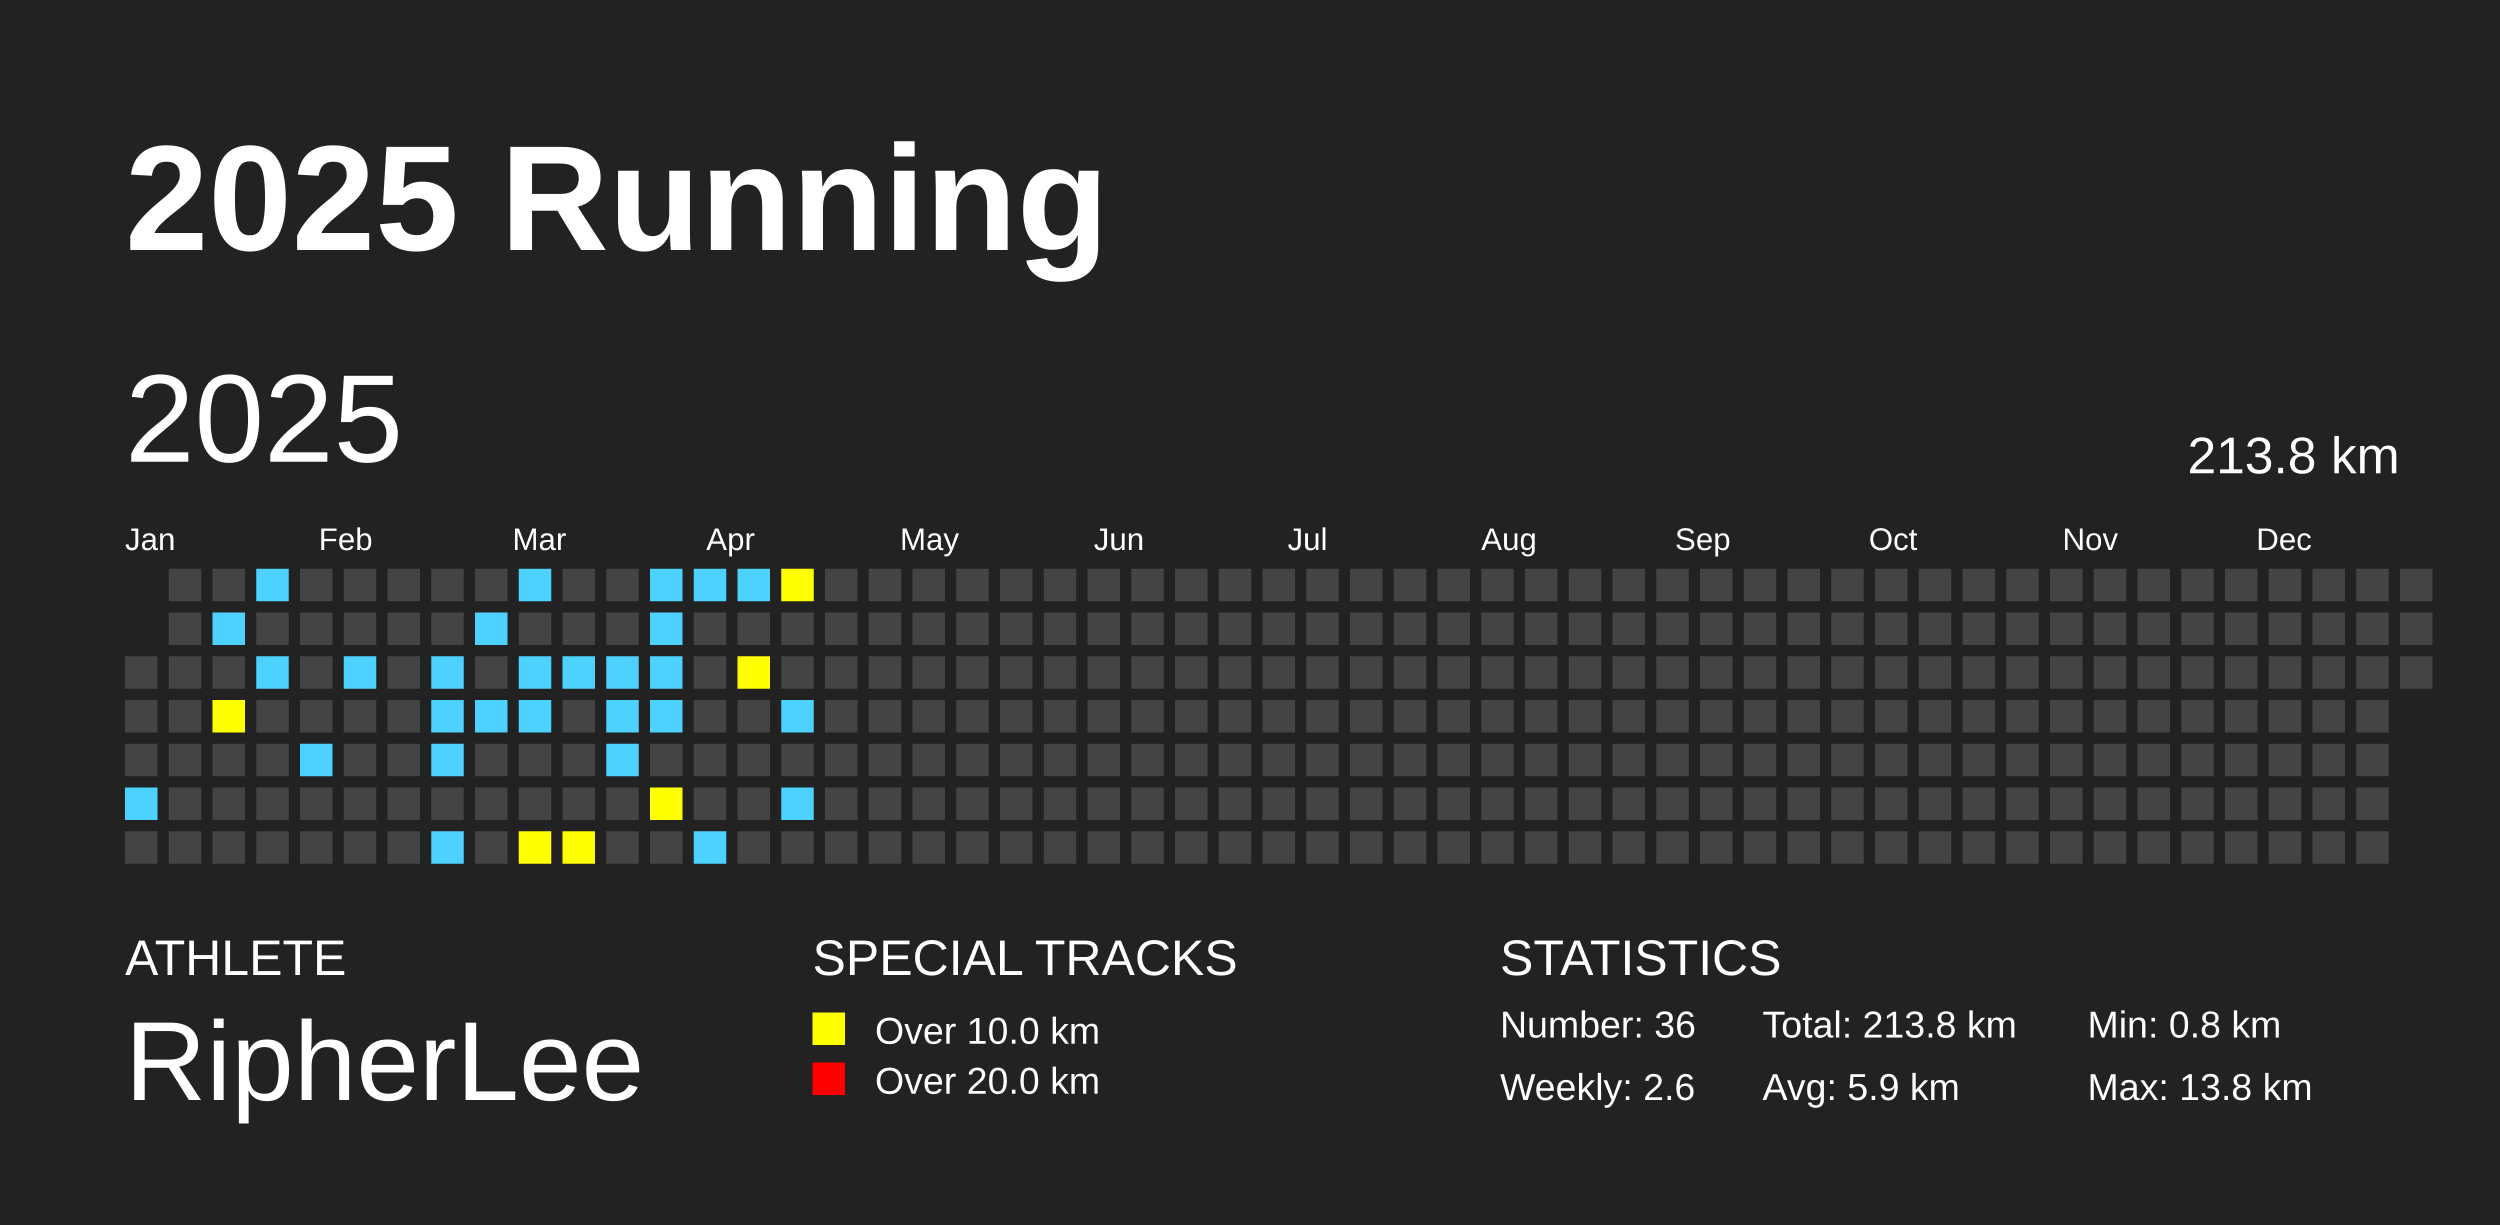
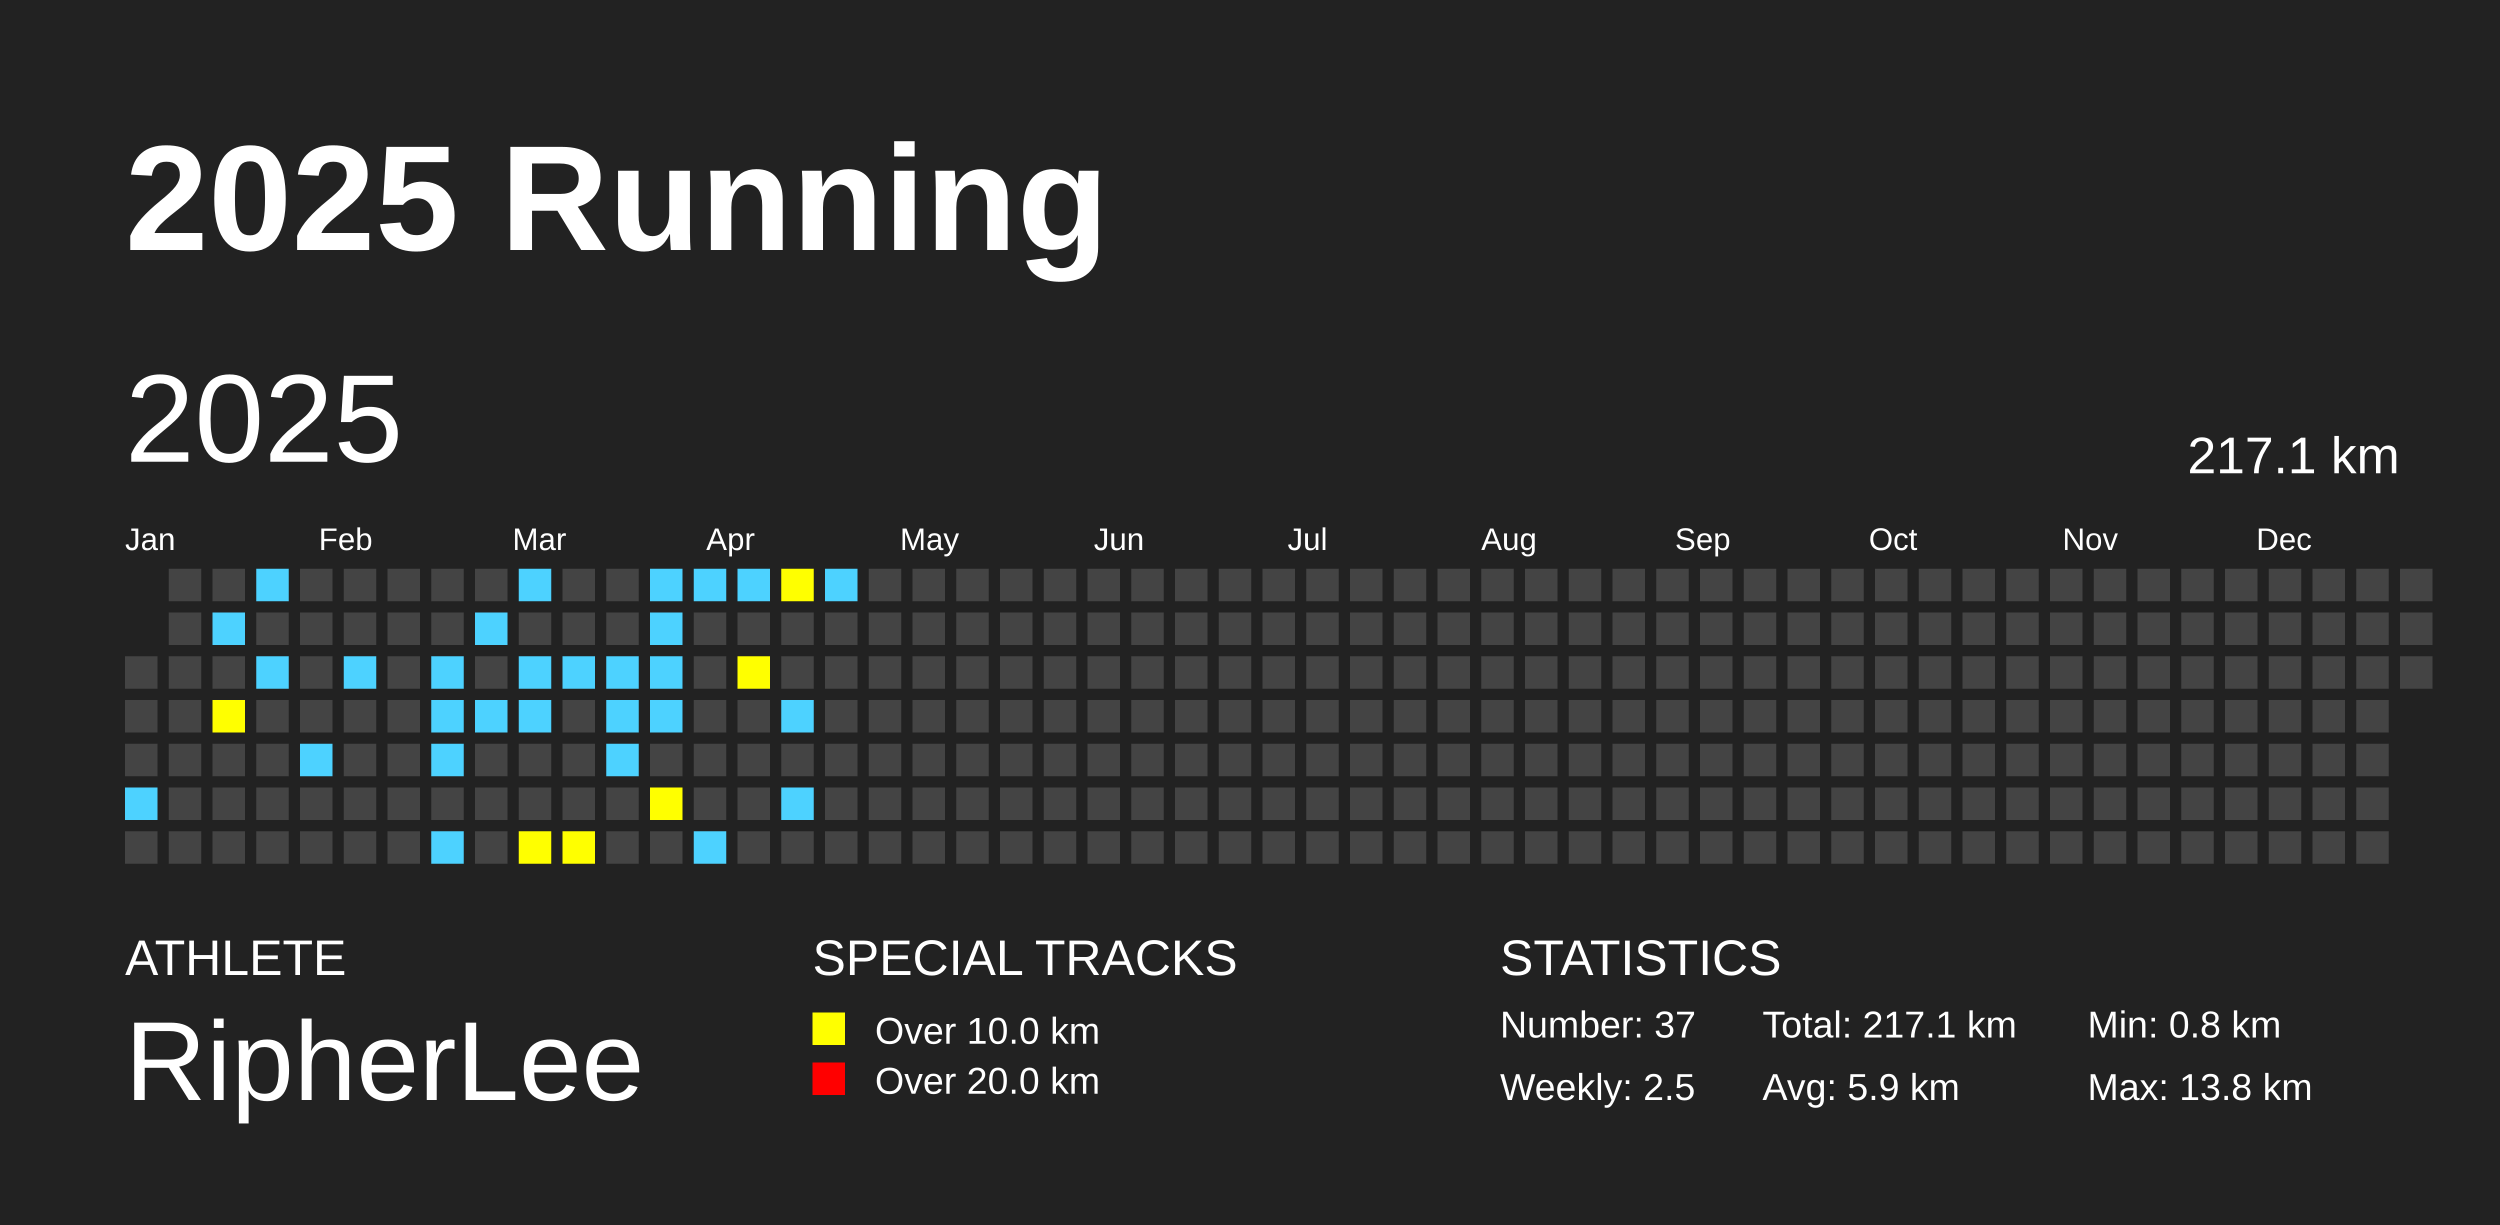
<svg xmlns="http://www.w3.org/2000/svg" baseProfile="full" height="98mm" version="1.1" viewBox="0,0,200,98" width="200mm">
  <defs />
  <rect fill="#222222" height="98" width="200" x="0" y="0" />
  <text fill="#FFFFFF" style="font-size:12px; font-family:Arial; font-weight:bold;" x="10" y="20">2025 Running</text>
  <text fill="#FFFFFF" style="font-size:4px; font-family:Arial" x="10" y="78">ATHLETE</text>
  <text fill="#FFFFFF" style="font-size:9px; font-family:Arial" x="10" y="88">RipherLee</text>
  <text fill="#FFFFFF" style="font-size:4px; font-family:Arial" x="65" y="78">SPECIAL TRACKS</text>
  <rect fill="yellow" height="2.6" width="2.6" x="65" y="81" />
  <text fill="#FFFFFF" style="font-size:3px; font-family:Arial" x="70" y="83.5">Over 10.0 km</text>
  <rect fill="red" height="2.6" width="2.6" x="65" y="85" />
  <text fill="#FFFFFF" style="font-size:3px; font-family:Arial" x="70" y="87.5">Over 20.0 km</text>
  <text fill="#FFFFFF" style="font-size:4px; font-family:Arial" x="120" y="78">STATISTICS</text>
-   <text fill="#FFFFFF" style="font-size:3px; font-family:Arial" x="120" y="83">Number: 36</text>
-   <text fill="#FFFFFF" style="font-size:3px; font-family:Arial" x="120" y="88">Weekly: 2.6</text>
-   <text fill="#FFFFFF" style="font-size:3px; font-family:Arial" x="141" y="83">Total: 213.8 km</text>
+   <text fill="#FFFFFF" style="font-size:3px; font-family:Arial" x="120" y="83">Number: 37</text>
+   <text fill="#FFFFFF" style="font-size:3px; font-family:Arial" x="120" y="88">Weekly: 2.5</text>
+   <text fill="#FFFFFF" style="font-size:3px; font-family:Arial" x="141" y="83">Total: 217.1 km</text>
  <text fill="#FFFFFF" style="font-size:3px; font-family:Arial" x="141" y="88">Avg: 5.9 km</text>
  <text fill="#FFFFFF" style="font-size:3px; font-family:Arial" x="167" y="83">Min: 0.8 km</text>
  <text fill="#FFFFFF" style="font-size:3px; font-family:Arial" x="167" y="88">Max: 13.8 km</text>
  <text dominant-baseline="hanging" fill="#FFFFFF" style="font-size:10.0px; font-family:Arial;" x="10" y="30">2025</text>
-   <text dominant-baseline="hanging" fill="#FFFFFF" style="font-size:4.125px; font-family:Arial;" x="175" y="35">213.8 km</text>
+   <text dominant-baseline="hanging" fill="#FFFFFF" style="font-size:4.125px; font-family:Arial;" x="175" y="35">217.1 km</text>
  <text fill="#FFFFFF" style="font-size:2.5px; font-family:Arial" x="10.0" y="44">Jan</text>
  <text fill="#FFFFFF" style="font-size:2.5px; font-family:Arial" x="25.5" y="44">Feb</text>
  <text fill="#FFFFFF" style="font-size:2.5px; font-family:Arial" x="41.0" y="44">Mar</text>
  <text fill="#FFFFFF" style="font-size:2.5px; font-family:Arial" x="56.5" y="44">Apr</text>
  <text fill="#FFFFFF" style="font-size:2.5px; font-family:Arial" x="72.0" y="44">May</text>
  <text fill="#FFFFFF" style="font-size:2.5px; font-family:Arial" x="87.5" y="44">Jun</text>
  <text fill="#FFFFFF" style="font-size:2.5px; font-family:Arial" x="103.0" y="44">Jul</text>
  <text fill="#FFFFFF" style="font-size:2.5px; font-family:Arial" x="118.5" y="44">Aug</text>
  <text fill="#FFFFFF" style="font-size:2.5px; font-family:Arial" x="134.0" y="44">Sep</text>
  <text fill="#FFFFFF" style="font-size:2.5px; font-family:Arial" x="149.5" y="44">Oct</text>
  <text fill="#FFFFFF" style="font-size:2.5px; font-family:Arial" x="165.0" y="44">Nov</text>
  <text fill="#FFFFFF" style="font-size:2.5px; font-family:Arial" x="180.5" y="44">Dec</text>
  <rect fill="#444444" height="2.6" width="2.6" x="10.0" y="52.5" />
  <rect fill="#444444" height="2.6" width="2.6" x="10.0" y="56.0" />
  <rect fill="#444444" height="2.6" width="2.6" x="10.0" y="59.5" />
  <rect fill="#4DD2FF" height="2.6" width="2.6" x="10.0" y="63.0" />
  <rect fill="#444444" height="2.6" width="2.6" x="10.0" y="66.5" />
  <rect fill="#444444" height="2.6" width="2.6" x="13.5" y="45.5" />
  <rect fill="#444444" height="2.6" width="2.6" x="13.5" y="49.0" />
  <rect fill="#444444" height="2.6" width="2.6" x="13.5" y="52.5" />
  <rect fill="#444444" height="2.6" width="2.6" x="13.5" y="56.0" />
  <rect fill="#444444" height="2.6" width="2.6" x="13.5" y="59.5" />
  <rect fill="#444444" height="2.6" width="2.6" x="13.5" y="63.0" />
  <rect fill="#444444" height="2.6" width="2.6" x="13.5" y="66.5" />
  <rect fill="#444444" height="2.6" width="2.6" x="17.0" y="45.5" />
  <rect fill="#4DD2FF" height="2.6" width="2.6" x="17.0" y="49.0" />
  <rect fill="#444444" height="2.6" width="2.6" x="17.0" y="52.5" />
  <rect fill="yellow" height="2.6" width="2.6" x="17.0" y="56.0" />
  <rect fill="#444444" height="2.6" width="2.6" x="17.0" y="59.5" />
  <rect fill="#444444" height="2.6" width="2.6" x="17.0" y="63.0" />
  <rect fill="#444444" height="2.6" width="2.6" x="17.0" y="66.5" />
  <rect fill="#4DD2FF" height="2.6" width="2.6" x="20.5" y="45.5" />
  <rect fill="#444444" height="2.6" width="2.6" x="20.5" y="49.0" />
  <rect fill="#4DD2FF" height="2.6" width="2.6" x="20.5" y="52.5" />
  <rect fill="#444444" height="2.6" width="2.6" x="20.5" y="56.0" />
  <rect fill="#444444" height="2.6" width="2.6" x="20.5" y="59.5" />
  <rect fill="#444444" height="2.6" width="2.6" x="20.5" y="63.0" />
  <rect fill="#444444" height="2.6" width="2.6" x="20.5" y="66.5" />
  <rect fill="#444444" height="2.6" width="2.6" x="24.0" y="45.5" />
  <rect fill="#444444" height="2.6" width="2.6" x="24.0" y="49.0" />
  <rect fill="#444444" height="2.6" width="2.6" x="24.0" y="52.5" />
  <rect fill="#444444" height="2.6" width="2.6" x="24.0" y="56.0" />
  <rect fill="#4DD2FF" height="2.6" width="2.6" x="24.0" y="59.5" />
  <rect fill="#444444" height="2.6" width="2.6" x="24.0" y="63.0" />
  <rect fill="#444444" height="2.6" width="2.6" x="24.0" y="66.5" />
  <rect fill="#444444" height="2.6" width="2.6" x="27.5" y="45.5" />
  <rect fill="#444444" height="2.6" width="2.6" x="27.5" y="49.0" />
  <rect fill="#4DD2FF" height="2.6" width="2.6" x="27.5" y="52.5" />
  <rect fill="#444444" height="2.6" width="2.6" x="27.5" y="56.0" />
  <rect fill="#444444" height="2.6" width="2.6" x="27.5" y="59.5" />
  <rect fill="#444444" height="2.6" width="2.6" x="27.5" y="63.0" />
  <rect fill="#444444" height="2.6" width="2.6" x="27.5" y="66.5" />
  <rect fill="#444444" height="2.6" width="2.6" x="31.0" y="45.5" />
  <rect fill="#444444" height="2.6" width="2.6" x="31.0" y="49.0" />
  <rect fill="#444444" height="2.6" width="2.6" x="31.0" y="52.5" />
  <rect fill="#444444" height="2.6" width="2.6" x="31.0" y="56.0" />
  <rect fill="#444444" height="2.6" width="2.6" x="31.0" y="59.5" />
  <rect fill="#444444" height="2.6" width="2.6" x="31.0" y="63.0" />
  <rect fill="#444444" height="2.6" width="2.6" x="31.0" y="66.5" />
  <rect fill="#444444" height="2.6" width="2.6" x="34.5" y="45.5" />
  <rect fill="#444444" height="2.6" width="2.6" x="34.5" y="49.0" />
  <rect fill="#4DD2FF" height="2.6" width="2.6" x="34.5" y="52.5" />
  <rect fill="#4DD2FF" height="2.6" width="2.6" x="34.5" y="56.0" />
  <rect fill="#4DD2FF" height="2.6" width="2.6" x="34.5" y="59.5" />
  <rect fill="#444444" height="2.6" width="2.6" x="34.5" y="63.0" />
  <rect fill="#4DD2FF" height="2.6" width="2.6" x="34.5" y="66.5" />
  <rect fill="#444444" height="2.6" width="2.6" x="38.0" y="45.5" />
  <rect fill="#4DD2FF" height="2.6" width="2.6" x="38.0" y="49.0" />
  <rect fill="#444444" height="2.6" width="2.6" x="38.0" y="52.5" />
  <rect fill="#4DD2FF" height="2.6" width="2.6" x="38.0" y="56.0" />
  <rect fill="#444444" height="2.6" width="2.6" x="38.0" y="59.5" />
  <rect fill="#444444" height="2.6" width="2.6" x="38.0" y="63.0" />
  <rect fill="#444444" height="2.6" width="2.6" x="38.0" y="66.5" />
  <rect fill="#4DD2FF" height="2.6" width="2.6" x="41.5" y="45.5" />
  <rect fill="#444444" height="2.6" width="2.6" x="41.5" y="49.0" />
  <rect fill="#4DD2FF" height="2.6" width="2.6" x="41.5" y="52.5" />
  <rect fill="#4DD2FF" height="2.6" width="2.6" x="41.5" y="56.0" />
  <rect fill="#444444" height="2.6" width="2.6" x="41.5" y="59.5" />
  <rect fill="#444444" height="2.6" width="2.6" x="41.5" y="63.0" />
  <rect fill="yellow" height="2.6" width="2.6" x="41.5" y="66.5" />
  <rect fill="#444444" height="2.6" width="2.6" x="45.0" y="45.5" />
  <rect fill="#444444" height="2.6" width="2.6" x="45.0" y="49.0" />
  <rect fill="#4DD2FF" height="2.6" width="2.6" x="45.0" y="52.5" />
  <rect fill="#444444" height="2.6" width="2.6" x="45.0" y="56.0" />
  <rect fill="#444444" height="2.6" width="2.6" x="45.0" y="59.5" />
  <rect fill="#444444" height="2.6" width="2.6" x="45.0" y="63.0" />
  <rect fill="yellow" height="2.6" width="2.6" x="45.0" y="66.5" />
  <rect fill="#444444" height="2.6" width="2.6" x="48.5" y="45.5" />
  <rect fill="#444444" height="2.6" width="2.6" x="48.5" y="49.0" />
  <rect fill="#4DD2FF" height="2.6" width="2.6" x="48.5" y="52.5" />
  <rect fill="#4DD2FF" height="2.6" width="2.6" x="48.5" y="56.0" />
  <rect fill="#4DD2FF" height="2.6" width="2.6" x="48.5" y="59.5" />
  <rect fill="#444444" height="2.6" width="2.6" x="48.5" y="63.0" />
  <rect fill="#444444" height="2.6" width="2.6" x="48.5" y="66.5" />
  <rect fill="#4DD2FF" height="2.6" width="2.6" x="52.0" y="45.5" />
  <rect fill="#4DD2FF" height="2.6" width="2.6" x="52.0" y="49.0" />
  <rect fill="#4DD2FF" height="2.6" width="2.6" x="52.0" y="52.5" />
  <rect fill="#4DD2FF" height="2.6" width="2.6" x="52.0" y="56.0" />
  <rect fill="#444444" height="2.6" width="2.6" x="52.0" y="59.5" />
  <rect fill="yellow" height="2.6" width="2.6" x="52.0" y="63.0" />
  <rect fill="#444444" height="2.6" width="2.6" x="52.0" y="66.5" />
  <rect fill="#4DD2FF" height="2.6" width="2.6" x="55.5" y="45.5" />
  <rect fill="#444444" height="2.6" width="2.6" x="55.5" y="49.0" />
  <rect fill="#444444" height="2.6" width="2.6" x="55.5" y="52.5" />
  <rect fill="#444444" height="2.6" width="2.6" x="55.5" y="56.0" />
  <rect fill="#444444" height="2.6" width="2.6" x="55.5" y="59.5" />
  <rect fill="#444444" height="2.6" width="2.6" x="55.5" y="63.0" />
  <rect fill="#4DD2FF" height="2.6" width="2.6" x="55.5" y="66.5" />
  <rect fill="#4DD2FF" height="2.6" width="2.6" x="59.0" y="45.5" />
  <rect fill="#444444" height="2.6" width="2.6" x="59.0" y="49.0" />
  <rect fill="yellow" height="2.6" width="2.6" x="59.0" y="52.5" />
  <rect fill="#444444" height="2.6" width="2.6" x="59.0" y="56.0" />
  <rect fill="#444444" height="2.6" width="2.6" x="59.0" y="59.5" />
  <rect fill="#444444" height="2.6" width="2.6" x="59.0" y="63.0" />
  <rect fill="#444444" height="2.6" width="2.6" x="59.0" y="66.5" />
  <rect fill="yellow" height="2.6" width="2.6" x="62.5" y="45.5" />
  <rect fill="#444444" height="2.6" width="2.6" x="62.5" y="49.0" />
  <rect fill="#444444" height="2.6" width="2.6" x="62.5" y="52.5" />
  <rect fill="#4DD2FF" height="2.6" width="2.6" x="62.5" y="56.0" />
  <rect fill="#444444" height="2.6" width="2.6" x="62.5" y="59.5" />
  <rect fill="#4DD2FF" height="2.6" width="2.6" x="62.5" y="63.0" />
  <rect fill="#444444" height="2.6" width="2.6" x="62.5" y="66.5" />
-   <rect fill="#444444" height="2.6" width="2.6" x="66.0" y="45.5" />
+   <rect fill="#4DD2FF" height="2.6" width="2.6" x="66.0" y="45.5" />
  <rect fill="#444444" height="2.6" width="2.6" x="66.0" y="49.0" />
  <rect fill="#444444" height="2.6" width="2.6" x="66.0" y="52.5" />
  <rect fill="#444444" height="2.6" width="2.6" x="66.0" y="56.0" />
  <rect fill="#444444" height="2.6" width="2.6" x="66.0" y="59.5" />
  <rect fill="#444444" height="2.6" width="2.6" x="66.0" y="63.0" />
  <rect fill="#444444" height="2.6" width="2.6" x="66.0" y="66.5" />
  <rect fill="#444444" height="2.6" width="2.6" x="69.5" y="45.5" />
  <rect fill="#444444" height="2.6" width="2.6" x="69.5" y="49.0" />
  <rect fill="#444444" height="2.6" width="2.6" x="69.5" y="52.5" />
  <rect fill="#444444" height="2.6" width="2.6" x="69.5" y="56.0" />
  <rect fill="#444444" height="2.6" width="2.6" x="69.5" y="59.5" />
  <rect fill="#444444" height="2.6" width="2.6" x="69.5" y="63.0" />
  <rect fill="#444444" height="2.6" width="2.6" x="69.5" y="66.5" />
  <rect fill="#444444" height="2.6" width="2.6" x="73.0" y="45.5" />
  <rect fill="#444444" height="2.6" width="2.6" x="73.0" y="49.0" />
  <rect fill="#444444" height="2.6" width="2.6" x="73.0" y="52.5" />
  <rect fill="#444444" height="2.6" width="2.6" x="73.0" y="56.0" />
  <rect fill="#444444" height="2.6" width="2.6" x="73.0" y="59.5" />
  <rect fill="#444444" height="2.6" width="2.6" x="73.0" y="63.0" />
  <rect fill="#444444" height="2.6" width="2.6" x="73.0" y="66.5" />
  <rect fill="#444444" height="2.6" width="2.6" x="76.5" y="45.5" />
  <rect fill="#444444" height="2.6" width="2.6" x="76.5" y="49.0" />
  <rect fill="#444444" height="2.6" width="2.6" x="76.5" y="52.5" />
  <rect fill="#444444" height="2.6" width="2.6" x="76.5" y="56.0" />
  <rect fill="#444444" height="2.6" width="2.6" x="76.5" y="59.5" />
  <rect fill="#444444" height="2.6" width="2.6" x="76.5" y="63.0" />
  <rect fill="#444444" height="2.6" width="2.6" x="76.5" y="66.5" />
  <rect fill="#444444" height="2.6" width="2.6" x="80.0" y="45.5" />
  <rect fill="#444444" height="2.6" width="2.6" x="80.0" y="49.0" />
  <rect fill="#444444" height="2.6" width="2.6" x="80.0" y="52.5" />
  <rect fill="#444444" height="2.6" width="2.6" x="80.0" y="56.0" />
  <rect fill="#444444" height="2.6" width="2.6" x="80.0" y="59.5" />
  <rect fill="#444444" height="2.6" width="2.6" x="80.0" y="63.0" />
  <rect fill="#444444" height="2.6" width="2.6" x="80.0" y="66.5" />
  <rect fill="#444444" height="2.6" width="2.6" x="83.5" y="45.5" />
  <rect fill="#444444" height="2.6" width="2.6" x="83.5" y="49.0" />
  <rect fill="#444444" height="2.6" width="2.6" x="83.5" y="52.5" />
  <rect fill="#444444" height="2.6" width="2.6" x="83.5" y="56.0" />
  <rect fill="#444444" height="2.6" width="2.6" x="83.5" y="59.5" />
  <rect fill="#444444" height="2.6" width="2.6" x="83.5" y="63.0" />
  <rect fill="#444444" height="2.6" width="2.6" x="83.5" y="66.5" />
  <rect fill="#444444" height="2.6" width="2.6" x="87.0" y="45.5" />
  <rect fill="#444444" height="2.6" width="2.6" x="87.0" y="49.0" />
  <rect fill="#444444" height="2.6" width="2.6" x="87.0" y="52.5" />
  <rect fill="#444444" height="2.6" width="2.6" x="87.0" y="56.0" />
  <rect fill="#444444" height="2.6" width="2.6" x="87.0" y="59.5" />
  <rect fill="#444444" height="2.6" width="2.6" x="87.0" y="63.0" />
  <rect fill="#444444" height="2.6" width="2.6" x="87.0" y="66.5" />
  <rect fill="#444444" height="2.6" width="2.6" x="90.5" y="45.5" />
  <rect fill="#444444" height="2.6" width="2.6" x="90.5" y="49.0" />
  <rect fill="#444444" height="2.6" width="2.6" x="90.5" y="52.5" />
  <rect fill="#444444" height="2.6" width="2.6" x="90.5" y="56.0" />
  <rect fill="#444444" height="2.6" width="2.6" x="90.5" y="59.5" />
  <rect fill="#444444" height="2.6" width="2.6" x="90.5" y="63.0" />
  <rect fill="#444444" height="2.6" width="2.6" x="90.5" y="66.5" />
  <rect fill="#444444" height="2.6" width="2.6" x="94.0" y="45.5" />
  <rect fill="#444444" height="2.6" width="2.6" x="94.0" y="49.0" />
  <rect fill="#444444" height="2.6" width="2.6" x="94.0" y="52.5" />
  <rect fill="#444444" height="2.6" width="2.6" x="94.0" y="56.0" />
  <rect fill="#444444" height="2.6" width="2.6" x="94.0" y="59.5" />
  <rect fill="#444444" height="2.6" width="2.6" x="94.0" y="63.0" />
  <rect fill="#444444" height="2.6" width="2.6" x="94.0" y="66.5" />
  <rect fill="#444444" height="2.6" width="2.6" x="97.5" y="45.5" />
  <rect fill="#444444" height="2.6" width="2.6" x="97.5" y="49.0" />
  <rect fill="#444444" height="2.6" width="2.6" x="97.5" y="52.5" />
  <rect fill="#444444" height="2.6" width="2.6" x="97.5" y="56.0" />
  <rect fill="#444444" height="2.6" width="2.6" x="97.5" y="59.5" />
  <rect fill="#444444" height="2.6" width="2.6" x="97.5" y="63.0" />
  <rect fill="#444444" height="2.6" width="2.6" x="97.5" y="66.5" />
  <rect fill="#444444" height="2.6" width="2.6" x="101.0" y="45.5" />
  <rect fill="#444444" height="2.6" width="2.6" x="101.0" y="49.0" />
  <rect fill="#444444" height="2.6" width="2.6" x="101.0" y="52.5" />
  <rect fill="#444444" height="2.6" width="2.6" x="101.0" y="56.0" />
  <rect fill="#444444" height="2.6" width="2.6" x="101.0" y="59.5" />
  <rect fill="#444444" height="2.6" width="2.6" x="101.0" y="63.0" />
  <rect fill="#444444" height="2.6" width="2.6" x="101.0" y="66.5" />
  <rect fill="#444444" height="2.6" width="2.6" x="104.5" y="45.5" />
  <rect fill="#444444" height="2.6" width="2.6" x="104.5" y="49.0" />
  <rect fill="#444444" height="2.6" width="2.6" x="104.5" y="52.5" />
  <rect fill="#444444" height="2.6" width="2.6" x="104.5" y="56.0" />
  <rect fill="#444444" height="2.6" width="2.6" x="104.5" y="59.5" />
  <rect fill="#444444" height="2.6" width="2.6" x="104.5" y="63.0" />
  <rect fill="#444444" height="2.6" width="2.6" x="104.5" y="66.5" />
  <rect fill="#444444" height="2.6" width="2.6" x="108.0" y="45.5" />
  <rect fill="#444444" height="2.6" width="2.6" x="108.0" y="49.0" />
  <rect fill="#444444" height="2.6" width="2.6" x="108.0" y="52.5" />
  <rect fill="#444444" height="2.6" width="2.6" x="108.0" y="56.0" />
  <rect fill="#444444" height="2.6" width="2.6" x="108.0" y="59.5" />
  <rect fill="#444444" height="2.6" width="2.6" x="108.0" y="63.0" />
  <rect fill="#444444" height="2.6" width="2.6" x="108.0" y="66.5" />
  <rect fill="#444444" height="2.6" width="2.6" x="111.5" y="45.5" />
  <rect fill="#444444" height="2.6" width="2.6" x="111.5" y="49.0" />
  <rect fill="#444444" height="2.6" width="2.6" x="111.5" y="52.5" />
  <rect fill="#444444" height="2.6" width="2.6" x="111.5" y="56.0" />
  <rect fill="#444444" height="2.6" width="2.6" x="111.5" y="59.5" />
  <rect fill="#444444" height="2.6" width="2.6" x="111.5" y="63.0" />
  <rect fill="#444444" height="2.6" width="2.6" x="111.5" y="66.5" />
  <rect fill="#444444" height="2.6" width="2.6" x="115.0" y="45.5" />
  <rect fill="#444444" height="2.6" width="2.6" x="115.0" y="49.0" />
  <rect fill="#444444" height="2.6" width="2.6" x="115.0" y="52.5" />
  <rect fill="#444444" height="2.6" width="2.6" x="115.0" y="56.0" />
  <rect fill="#444444" height="2.6" width="2.6" x="115.0" y="59.5" />
  <rect fill="#444444" height="2.6" width="2.6" x="115.0" y="63.0" />
  <rect fill="#444444" height="2.6" width="2.6" x="115.0" y="66.5" />
  <rect fill="#444444" height="2.6" width="2.6" x="118.5" y="45.5" />
  <rect fill="#444444" height="2.6" width="2.6" x="118.5" y="49.0" />
  <rect fill="#444444" height="2.6" width="2.6" x="118.5" y="52.5" />
  <rect fill="#444444" height="2.6" width="2.6" x="118.5" y="56.0" />
  <rect fill="#444444" height="2.6" width="2.6" x="118.5" y="59.5" />
  <rect fill="#444444" height="2.6" width="2.6" x="118.5" y="63.0" />
  <rect fill="#444444" height="2.6" width="2.6" x="118.5" y="66.5" />
  <rect fill="#444444" height="2.6" width="2.6" x="122.0" y="45.5" />
  <rect fill="#444444" height="2.6" width="2.6" x="122.0" y="49.0" />
  <rect fill="#444444" height="2.6" width="2.6" x="122.0" y="52.5" />
  <rect fill="#444444" height="2.6" width="2.6" x="122.0" y="56.0" />
  <rect fill="#444444" height="2.6" width="2.6" x="122.0" y="59.5" />
  <rect fill="#444444" height="2.6" width="2.6" x="122.0" y="63.0" />
  <rect fill="#444444" height="2.6" width="2.6" x="122.0" y="66.5" />
  <rect fill="#444444" height="2.6" width="2.6" x="125.5" y="45.5" />
  <rect fill="#444444" height="2.6" width="2.6" x="125.5" y="49.0" />
  <rect fill="#444444" height="2.6" width="2.6" x="125.5" y="52.5" />
  <rect fill="#444444" height="2.6" width="2.6" x="125.5" y="56.0" />
  <rect fill="#444444" height="2.6" width="2.6" x="125.5" y="59.5" />
  <rect fill="#444444" height="2.6" width="2.6" x="125.5" y="63.0" />
  <rect fill="#444444" height="2.6" width="2.6" x="125.5" y="66.5" />
  <rect fill="#444444" height="2.6" width="2.6" x="129.0" y="45.5" />
  <rect fill="#444444" height="2.6" width="2.6" x="129.0" y="49.0" />
  <rect fill="#444444" height="2.6" width="2.6" x="129.0" y="52.5" />
  <rect fill="#444444" height="2.6" width="2.6" x="129.0" y="56.0" />
  <rect fill="#444444" height="2.6" width="2.6" x="129.0" y="59.5" />
  <rect fill="#444444" height="2.6" width="2.6" x="129.0" y="63.0" />
  <rect fill="#444444" height="2.6" width="2.6" x="129.0" y="66.5" />
  <rect fill="#444444" height="2.6" width="2.6" x="132.5" y="45.5" />
  <rect fill="#444444" height="2.6" width="2.6" x="132.5" y="49.0" />
  <rect fill="#444444" height="2.6" width="2.6" x="132.5" y="52.5" />
  <rect fill="#444444" height="2.6" width="2.6" x="132.5" y="56.0" />
  <rect fill="#444444" height="2.6" width="2.6" x="132.5" y="59.5" />
  <rect fill="#444444" height="2.6" width="2.6" x="132.5" y="63.0" />
  <rect fill="#444444" height="2.6" width="2.6" x="132.5" y="66.5" />
  <rect fill="#444444" height="2.6" width="2.6" x="136.0" y="45.5" />
  <rect fill="#444444" height="2.6" width="2.6" x="136.0" y="49.0" />
  <rect fill="#444444" height="2.6" width="2.6" x="136.0" y="52.5" />
  <rect fill="#444444" height="2.6" width="2.6" x="136.0" y="56.0" />
  <rect fill="#444444" height="2.6" width="2.6" x="136.0" y="59.5" />
  <rect fill="#444444" height="2.6" width="2.6" x="136.0" y="63.0" />
  <rect fill="#444444" height="2.6" width="2.6" x="136.0" y="66.5" />
  <rect fill="#444444" height="2.6" width="2.6" x="139.5" y="45.5" />
  <rect fill="#444444" height="2.6" width="2.6" x="139.5" y="49.0" />
  <rect fill="#444444" height="2.6" width="2.6" x="139.5" y="52.5" />
  <rect fill="#444444" height="2.6" width="2.6" x="139.5" y="56.0" />
  <rect fill="#444444" height="2.6" width="2.6" x="139.5" y="59.5" />
  <rect fill="#444444" height="2.6" width="2.6" x="139.5" y="63.0" />
  <rect fill="#444444" height="2.6" width="2.6" x="139.5" y="66.5" />
  <rect fill="#444444" height="2.6" width="2.6" x="143.0" y="45.5" />
  <rect fill="#444444" height="2.6" width="2.6" x="143.0" y="49.0" />
  <rect fill="#444444" height="2.6" width="2.6" x="143.0" y="52.5" />
  <rect fill="#444444" height="2.6" width="2.6" x="143.0" y="56.0" />
  <rect fill="#444444" height="2.6" width="2.6" x="143.0" y="59.5" />
  <rect fill="#444444" height="2.6" width="2.6" x="143.0" y="63.0" />
  <rect fill="#444444" height="2.6" width="2.6" x="143.0" y="66.5" />
  <rect fill="#444444" height="2.6" width="2.6" x="146.5" y="45.5" />
  <rect fill="#444444" height="2.6" width="2.6" x="146.5" y="49.0" />
  <rect fill="#444444" height="2.6" width="2.6" x="146.5" y="52.5" />
  <rect fill="#444444" height="2.6" width="2.6" x="146.5" y="56.0" />
  <rect fill="#444444" height="2.6" width="2.6" x="146.5" y="59.5" />
  <rect fill="#444444" height="2.6" width="2.6" x="146.5" y="63.0" />
  <rect fill="#444444" height="2.6" width="2.6" x="146.5" y="66.5" />
  <rect fill="#444444" height="2.6" width="2.6" x="150.0" y="45.5" />
  <rect fill="#444444" height="2.6" width="2.6" x="150.0" y="49.0" />
  <rect fill="#444444" height="2.6" width="2.6" x="150.0" y="52.5" />
  <rect fill="#444444" height="2.6" width="2.6" x="150.0" y="56.0" />
  <rect fill="#444444" height="2.6" width="2.6" x="150.0" y="59.5" />
  <rect fill="#444444" height="2.6" width="2.6" x="150.0" y="63.0" />
  <rect fill="#444444" height="2.6" width="2.6" x="150.0" y="66.5" />
  <rect fill="#444444" height="2.6" width="2.6" x="153.5" y="45.5" />
  <rect fill="#444444" height="2.6" width="2.6" x="153.5" y="49.0" />
  <rect fill="#444444" height="2.6" width="2.6" x="153.5" y="52.5" />
  <rect fill="#444444" height="2.6" width="2.6" x="153.5" y="56.0" />
  <rect fill="#444444" height="2.6" width="2.6" x="153.5" y="59.5" />
  <rect fill="#444444" height="2.6" width="2.6" x="153.5" y="63.0" />
  <rect fill="#444444" height="2.6" width="2.6" x="153.5" y="66.5" />
  <rect fill="#444444" height="2.6" width="2.6" x="157.0" y="45.5" />
  <rect fill="#444444" height="2.6" width="2.6" x="157.0" y="49.0" />
  <rect fill="#444444" height="2.6" width="2.6" x="157.0" y="52.5" />
  <rect fill="#444444" height="2.6" width="2.6" x="157.0" y="56.0" />
  <rect fill="#444444" height="2.6" width="2.6" x="157.0" y="59.5" />
  <rect fill="#444444" height="2.6" width="2.6" x="157.0" y="63.0" />
  <rect fill="#444444" height="2.6" width="2.6" x="157.0" y="66.5" />
  <rect fill="#444444" height="2.6" width="2.6" x="160.5" y="45.5" />
  <rect fill="#444444" height="2.6" width="2.6" x="160.5" y="49.0" />
  <rect fill="#444444" height="2.6" width="2.6" x="160.5" y="52.5" />
  <rect fill="#444444" height="2.6" width="2.6" x="160.5" y="56.0" />
  <rect fill="#444444" height="2.6" width="2.6" x="160.5" y="59.5" />
  <rect fill="#444444" height="2.6" width="2.6" x="160.5" y="63.0" />
  <rect fill="#444444" height="2.6" width="2.6" x="160.5" y="66.5" />
  <rect fill="#444444" height="2.6" width="2.6" x="164.0" y="45.5" />
  <rect fill="#444444" height="2.6" width="2.6" x="164.0" y="49.0" />
  <rect fill="#444444" height="2.6" width="2.6" x="164.0" y="52.5" />
  <rect fill="#444444" height="2.6" width="2.6" x="164.0" y="56.0" />
  <rect fill="#444444" height="2.6" width="2.6" x="164.0" y="59.5" />
  <rect fill="#444444" height="2.6" width="2.6" x="164.0" y="63.0" />
  <rect fill="#444444" height="2.6" width="2.6" x="164.0" y="66.5" />
  <rect fill="#444444" height="2.6" width="2.6" x="167.5" y="45.5" />
  <rect fill="#444444" height="2.6" width="2.6" x="167.5" y="49.0" />
  <rect fill="#444444" height="2.6" width="2.6" x="167.5" y="52.5" />
  <rect fill="#444444" height="2.6" width="2.6" x="167.5" y="56.0" />
  <rect fill="#444444" height="2.6" width="2.6" x="167.5" y="59.5" />
  <rect fill="#444444" height="2.6" width="2.6" x="167.5" y="63.0" />
  <rect fill="#444444" height="2.6" width="2.6" x="167.5" y="66.5" />
  <rect fill="#444444" height="2.6" width="2.6" x="171.0" y="45.5" />
  <rect fill="#444444" height="2.6" width="2.6" x="171.0" y="49.0" />
  <rect fill="#444444" height="2.6" width="2.6" x="171.0" y="52.5" />
  <rect fill="#444444" height="2.6" width="2.6" x="171.0" y="56.0" />
  <rect fill="#444444" height="2.6" width="2.6" x="171.0" y="59.5" />
  <rect fill="#444444" height="2.6" width="2.6" x="171.0" y="63.0" />
  <rect fill="#444444" height="2.6" width="2.6" x="171.0" y="66.5" />
  <rect fill="#444444" height="2.6" width="2.6" x="174.5" y="45.5" />
  <rect fill="#444444" height="2.6" width="2.6" x="174.5" y="49.0" />
  <rect fill="#444444" height="2.6" width="2.6" x="174.5" y="52.5" />
  <rect fill="#444444" height="2.6" width="2.6" x="174.5" y="56.0" />
  <rect fill="#444444" height="2.6" width="2.6" x="174.5" y="59.5" />
  <rect fill="#444444" height="2.6" width="2.6" x="174.5" y="63.0" />
  <rect fill="#444444" height="2.6" width="2.6" x="174.5" y="66.5" />
  <rect fill="#444444" height="2.6" width="2.6" x="178.0" y="45.5" />
  <rect fill="#444444" height="2.6" width="2.6" x="178.0" y="49.0" />
  <rect fill="#444444" height="2.6" width="2.6" x="178.0" y="52.5" />
  <rect fill="#444444" height="2.6" width="2.6" x="178.0" y="56.0" />
  <rect fill="#444444" height="2.6" width="2.6" x="178.0" y="59.5" />
  <rect fill="#444444" height="2.6" width="2.6" x="178.0" y="63.0" />
  <rect fill="#444444" height="2.6" width="2.6" x="178.0" y="66.5" />
  <rect fill="#444444" height="2.6" width="2.6" x="181.5" y="45.5" />
  <rect fill="#444444" height="2.6" width="2.6" x="181.5" y="49.0" />
  <rect fill="#444444" height="2.6" width="2.6" x="181.5" y="52.5" />
  <rect fill="#444444" height="2.6" width="2.6" x="181.5" y="56.0" />
  <rect fill="#444444" height="2.6" width="2.6" x="181.5" y="59.5" />
  <rect fill="#444444" height="2.6" width="2.6" x="181.5" y="63.0" />
  <rect fill="#444444" height="2.6" width="2.6" x="181.5" y="66.5" />
  <rect fill="#444444" height="2.6" width="2.6" x="185.0" y="45.5" />
  <rect fill="#444444" height="2.6" width="2.6" x="185.0" y="49.0" />
  <rect fill="#444444" height="2.6" width="2.6" x="185.0" y="52.5" />
  <rect fill="#444444" height="2.6" width="2.6" x="185.0" y="56.0" />
  <rect fill="#444444" height="2.6" width="2.6" x="185.0" y="59.5" />
  <rect fill="#444444" height="2.6" width="2.6" x="185.0" y="63.0" />
  <rect fill="#444444" height="2.6" width="2.6" x="185.0" y="66.5" />
  <rect fill="#444444" height="2.6" width="2.6" x="188.5" y="45.5" />
  <rect fill="#444444" height="2.6" width="2.6" x="188.5" y="49.0" />
  <rect fill="#444444" height="2.6" width="2.6" x="188.5" y="52.5" />
  <rect fill="#444444" height="2.6" width="2.6" x="188.5" y="56.0" />
  <rect fill="#444444" height="2.6" width="2.6" x="188.5" y="59.5" />
  <rect fill="#444444" height="2.6" width="2.6" x="188.5" y="63.0" />
  <rect fill="#444444" height="2.6" width="2.6" x="188.5" y="66.5" />
  <rect fill="#444444" height="2.6" width="2.6" x="192.0" y="45.5" />
  <rect fill="#444444" height="2.6" width="2.6" x="192.0" y="49.0" />
  <rect fill="#444444" height="2.6" width="2.6" x="192.0" y="52.5" />
</svg>
